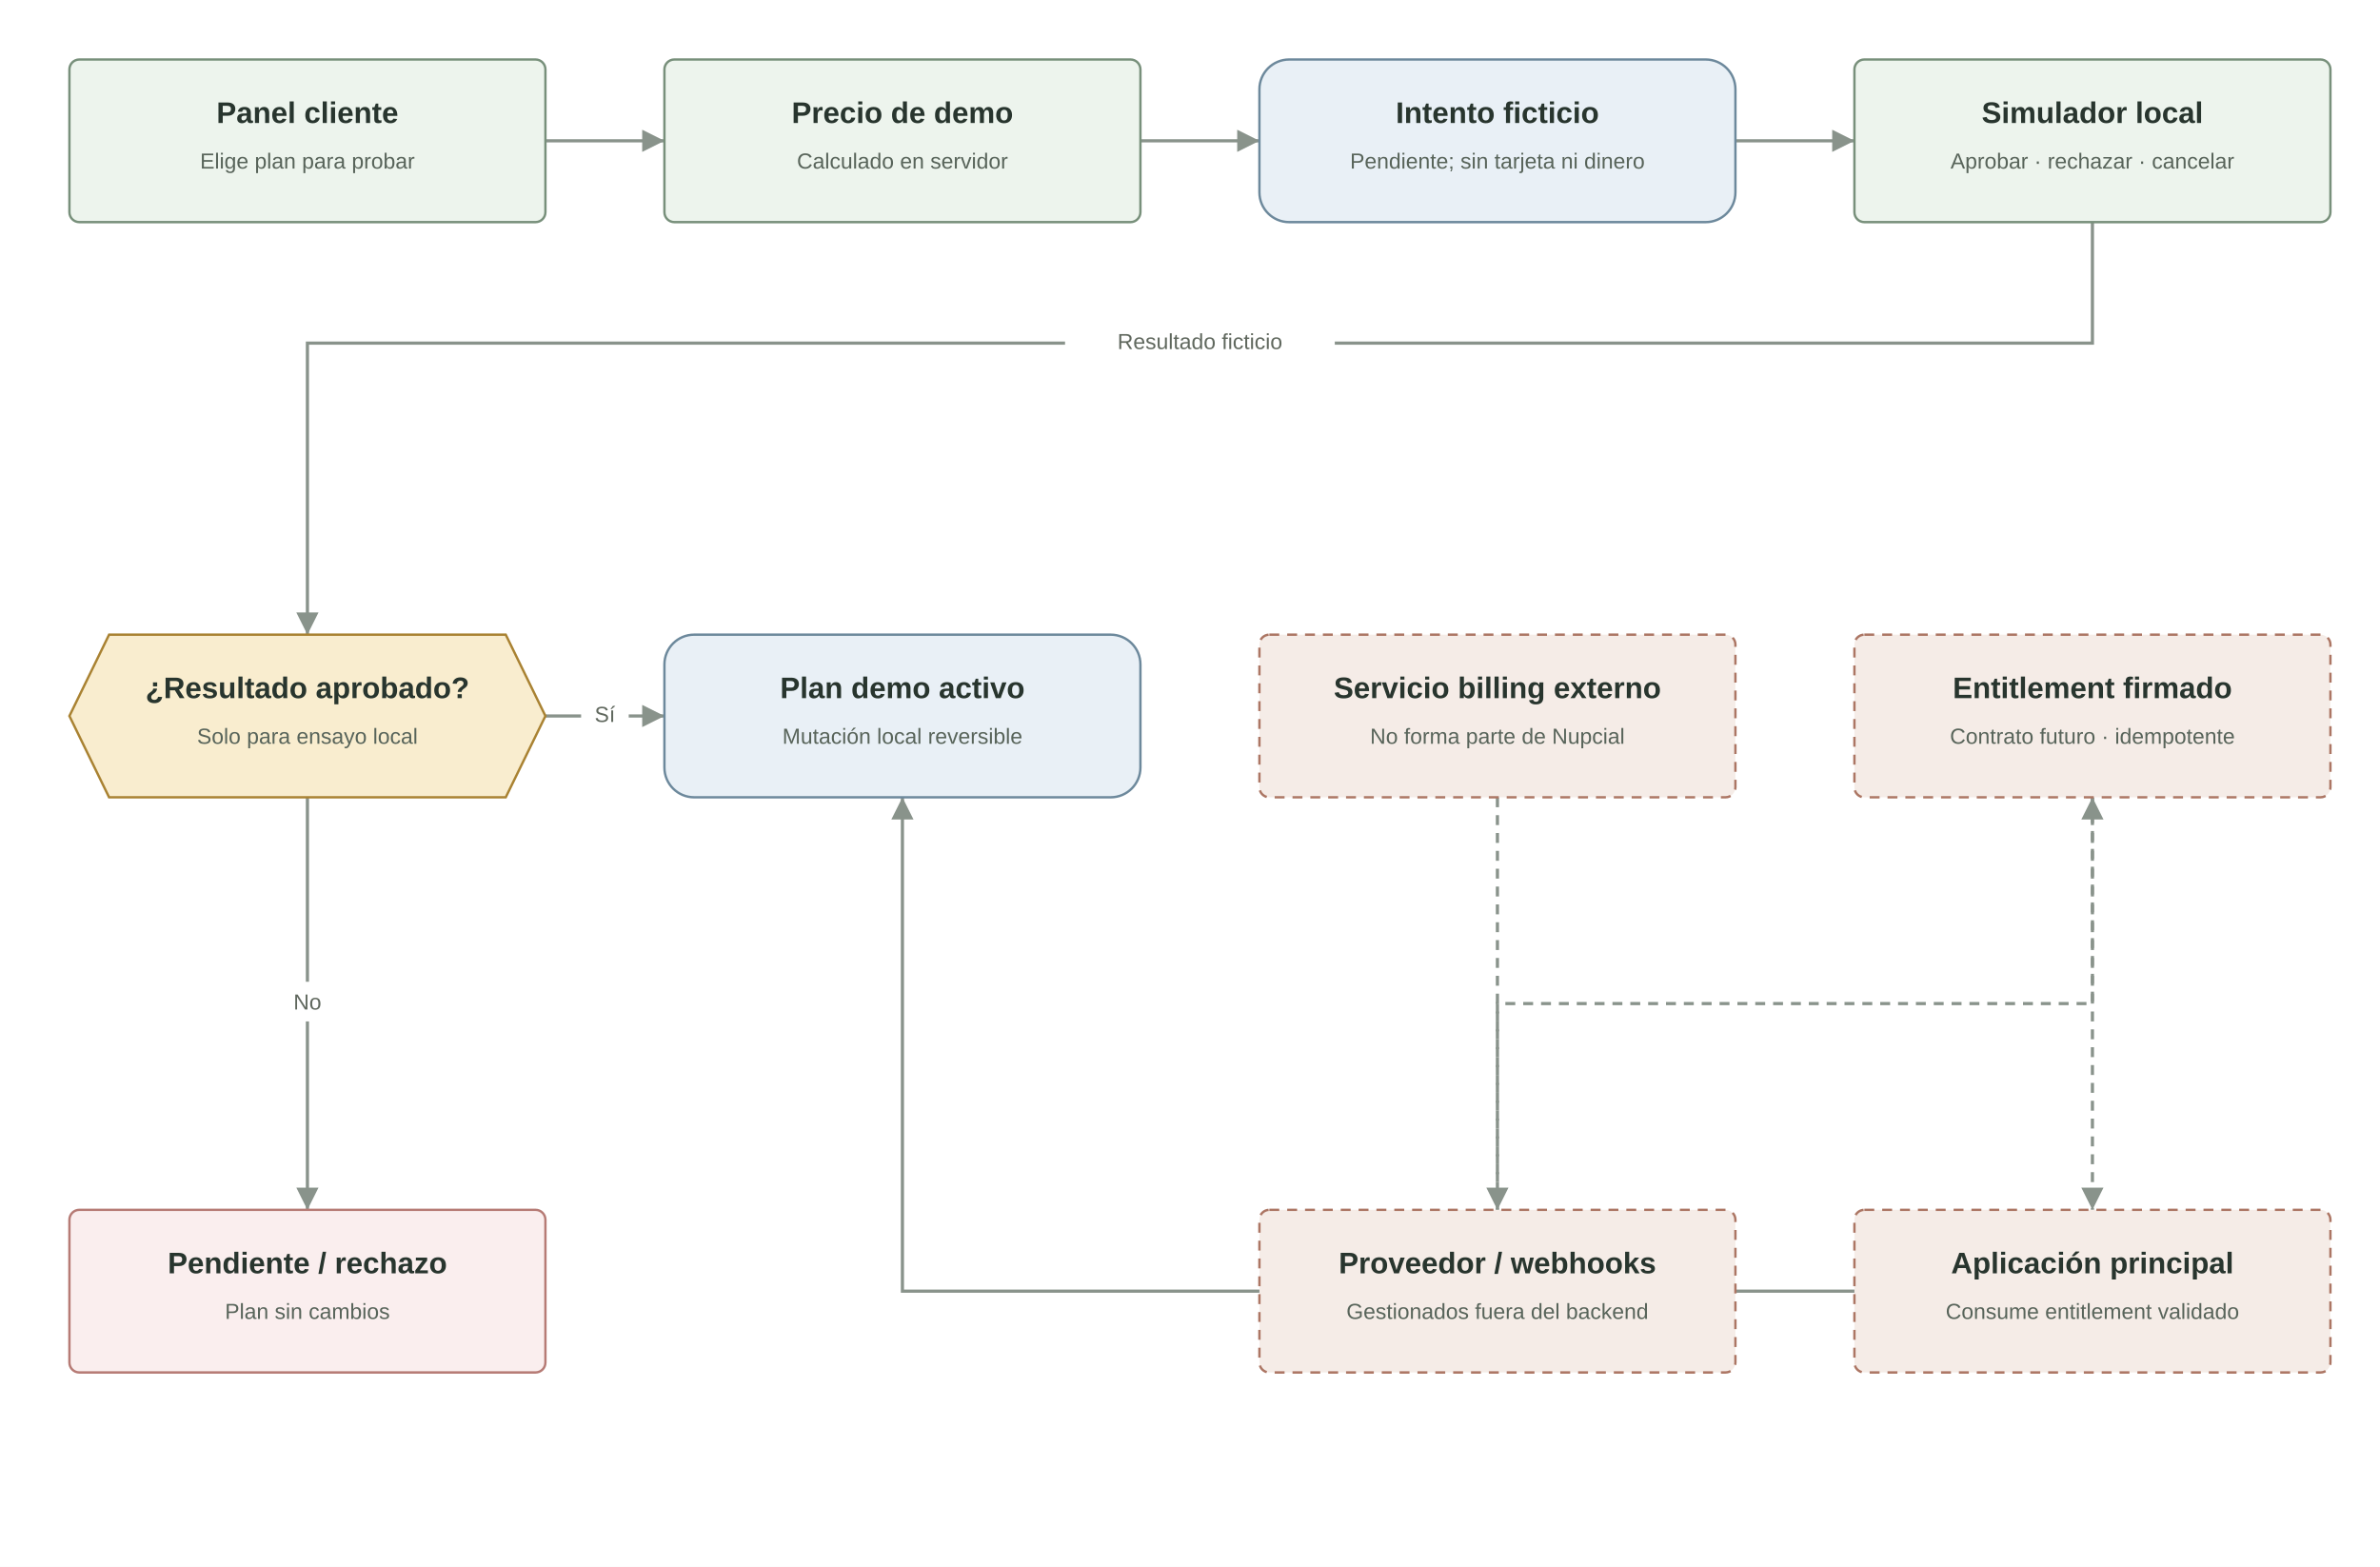
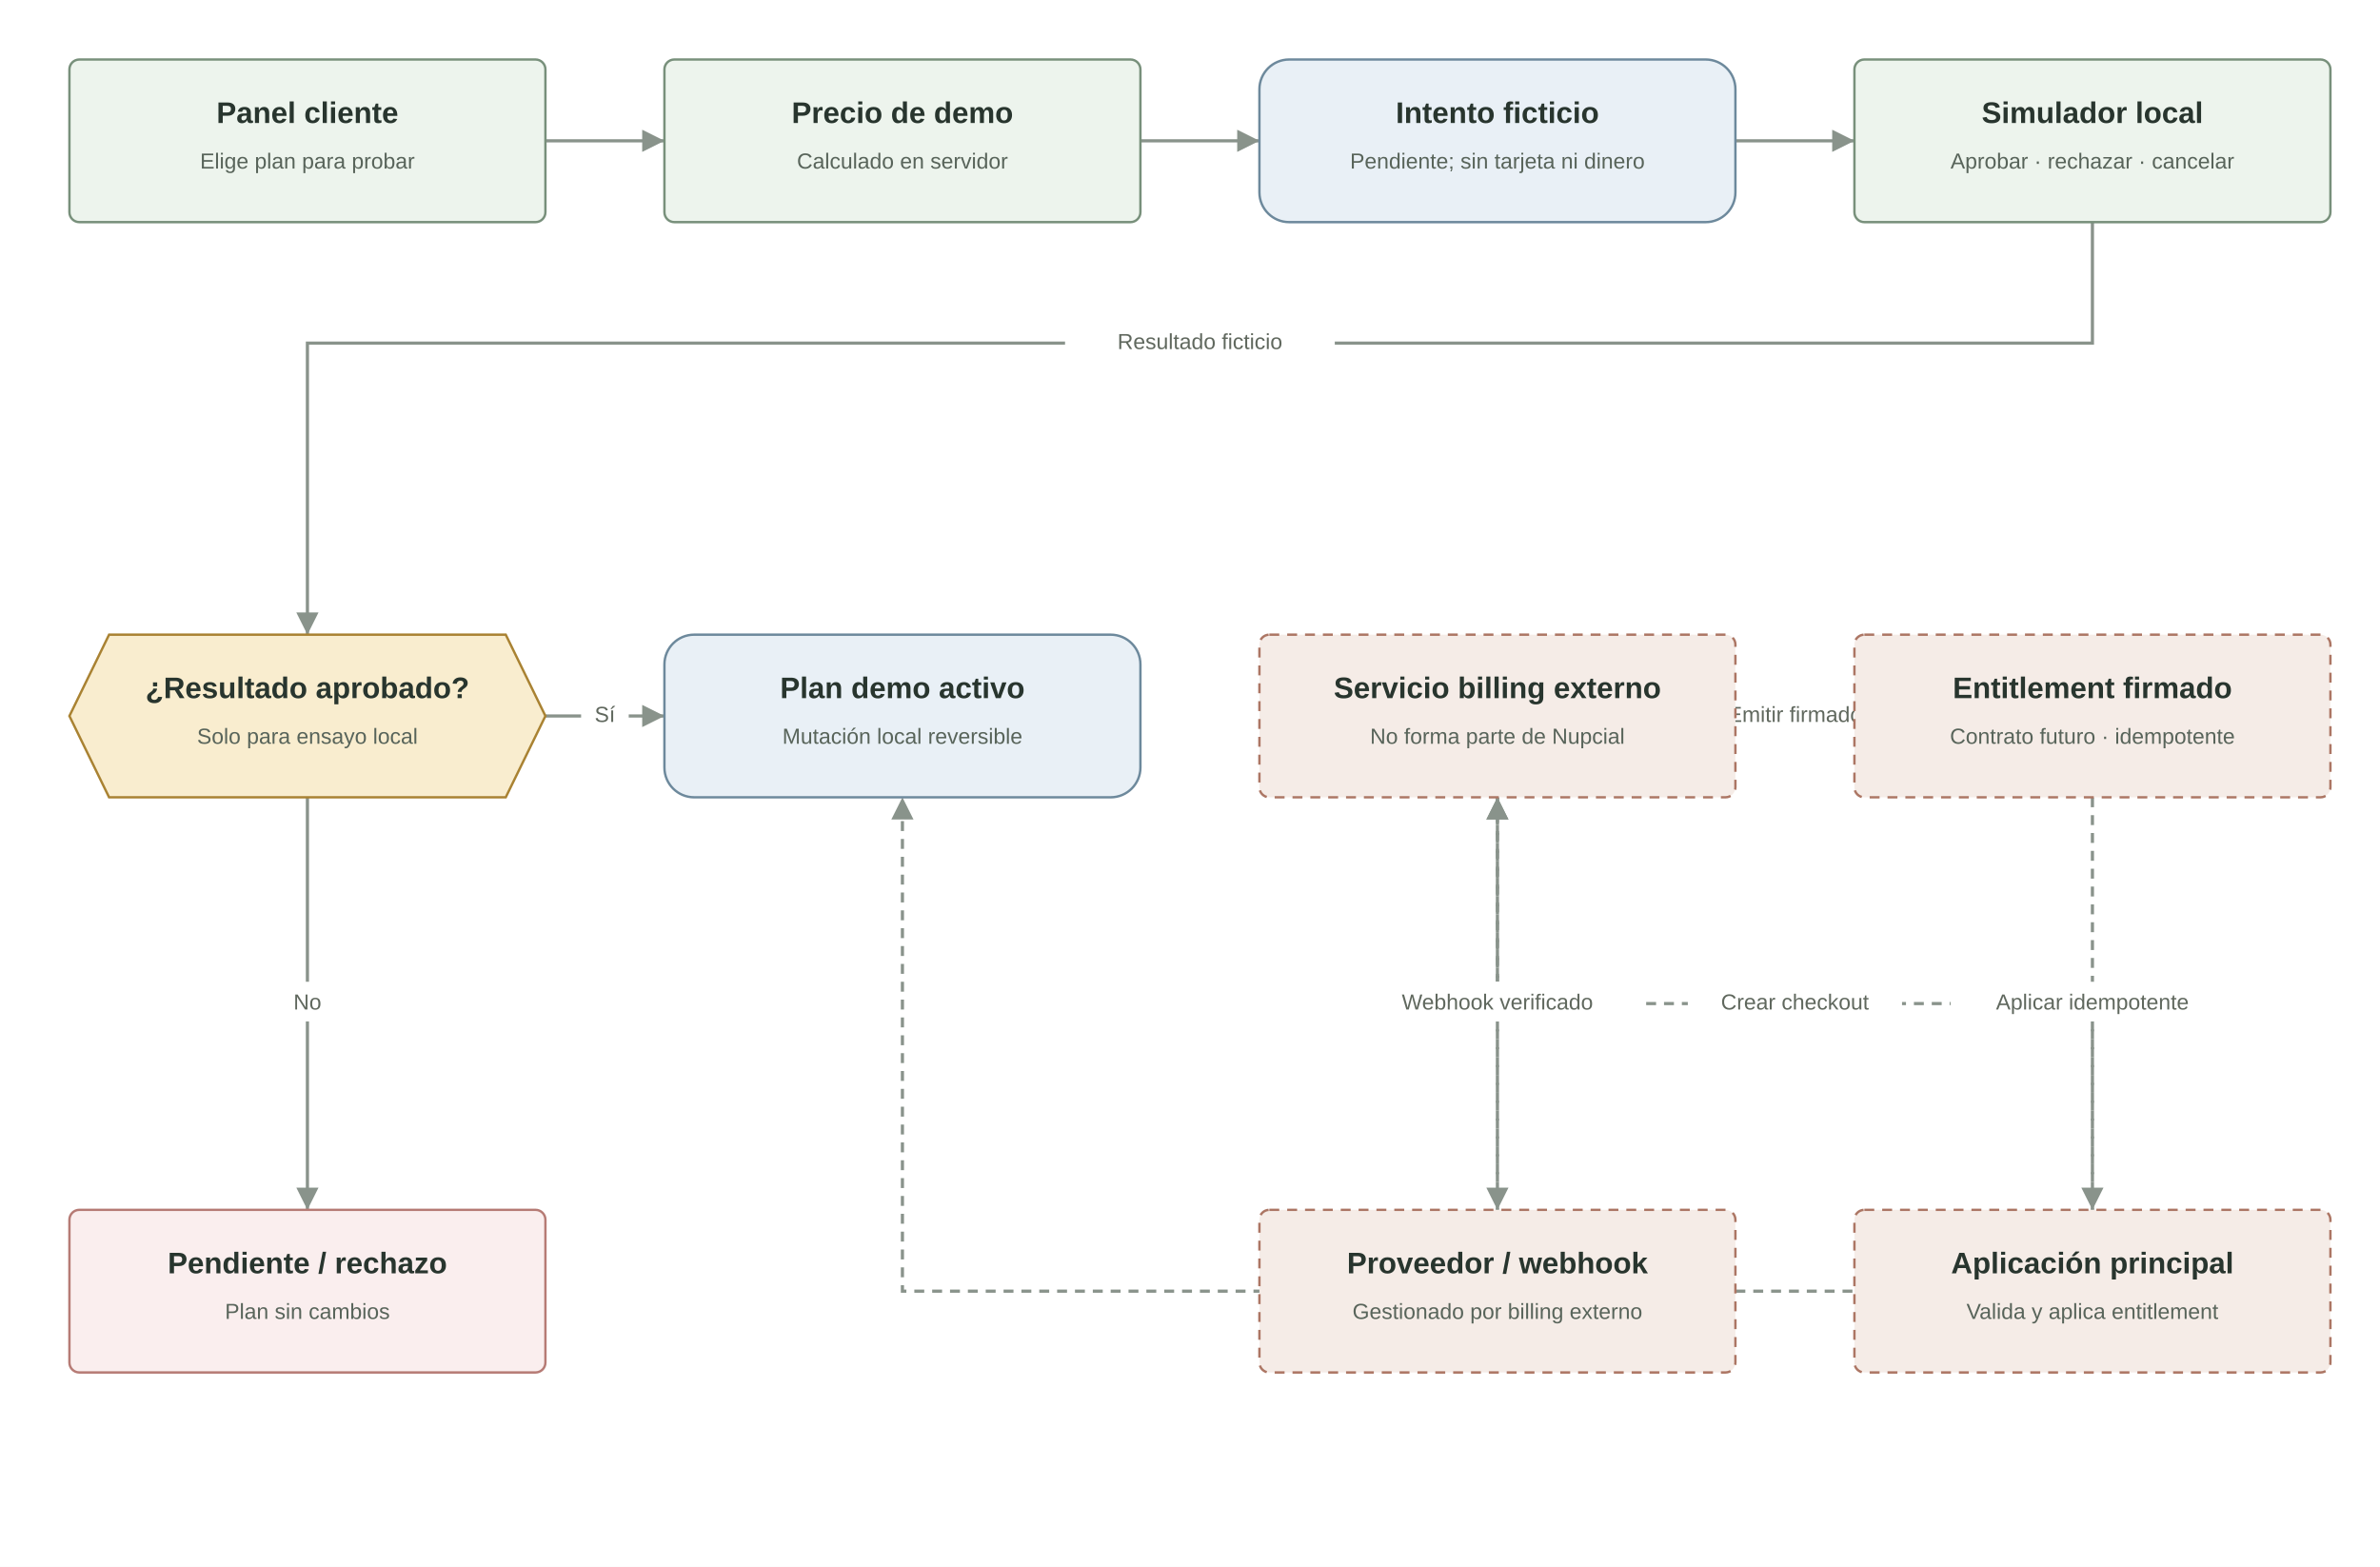
<svg xmlns="http://www.w3.org/2000/svg" viewBox="0 0 1200 790" role="img" aria-labelledby="svg-title svg-desc" font-family="Arial, sans-serif">
  <defs>
    <marker id="arrow" markerWidth="8" markerHeight="8" refX="7" refY="3.5" orient="auto">
      <path d="M0 0 L7 3.5 L0 7 Z" fill="#89938b" />
    </marker>
  </defs>
  <rect width="1200" height="790" fill="#fff" />
  <path d="M275 71 L335 71" fill="none" stroke="#89938b" stroke-width="1.6" marker-end="url(#arrow)" />
  <path d="M575 71 L635 71" fill="none" stroke="#89938b" stroke-width="1.6" marker-end="url(#arrow)" />
  <path d="M875 71 L935 71" fill="none" stroke="#89938b" stroke-width="1.6" marker-end="url(#arrow)" />
  <path d="M1055 112 L1055 173 L155 173 L155 320" fill="none" stroke="#89938b" stroke-width="1.6" marker-end="url(#arrow)" />
  <rect x="537" y="162" width="136" height="20" fill="#fff" />
  <text x="605" y="176" text-anchor="middle" font-size="11" fill="#60685e">Resultado ficticio</text>
  <path d="M275 361 L335 361" fill="none" stroke="#89938b" stroke-width="1.6" marker-end="url(#arrow)" />
  <rect x="293" y="350" width="24" height="20" fill="#fff" />
  <text x="305" y="364" text-anchor="middle" font-size="11" fill="#60685e">Sí</text>
  <path d="M155 402 L155 506 L155 506 L155 610" fill="none" stroke="#89938b" stroke-width="1.6" marker-end="url(#arrow)" />
  <rect x="143" y="495" width="24" height="20" fill="#fff" />
  <text x="155" y="509" text-anchor="middle" font-size="11" fill="#60685e">No</text>
+   <path d="M1055 610 L1055 506 L755 506 L755 402" fill="none" stroke="#89938b" stroke-width="1.6" stroke-dasharray="5 4" marker-end="url(#arrow)" />
+   <rect x="851" y="495" width="108" height="20" fill="#fff" />
+   <text x="905" y="509" text-anchor="middle" font-size="11" fill="#60685e">Crear checkout</text>
  <path d="M755 402 L755 506 L755 506 L755 610" fill="none" stroke="#89938b" stroke-width="1.6" stroke-dasharray="5 4" marker-end="url(#arrow)" />
-   <path d="M755 610 L755 506 L1055 506 L1055 402" fill="none" stroke="#89938b" stroke-width="1.6" stroke-dasharray="5 4" marker-end="url(#arrow)" />
+   <rect x="683.5" y="495" width="143" height="20" fill="#fff" />
+   <text x="755" y="509" text-anchor="middle" font-size="11" fill="#60685e">Coordinar proveedor</text>
+   <path d="M755 610 L755 506 L755 506 L755 402" fill="none" stroke="#89938b" stroke-width="1.6" stroke-dasharray="5 4" marker-end="url(#arrow)" />
+   <rect x="687" y="495" width="136" height="20" fill="#fff" />
+   <text x="755" y="509" text-anchor="middle" font-size="11" fill="#60685e">Webhook verificado</text>
+   <path d="M875 361 L935 361" fill="none" stroke="#89938b" stroke-width="1.6" stroke-dasharray="5 4" marker-end="url(#arrow)" />
+   <rect x="851" y="350" width="108" height="20" fill="#fff" />
+   <text x="905" y="364" text-anchor="middle" font-size="11" fill="#60685e">Emitir firmado</text>
  <path d="M1055 402 L1055 506 L1055 506 L1055 610" fill="none" stroke="#89938b" stroke-width="1.6" stroke-dasharray="5 4" marker-end="url(#arrow)" />
-   <path d="M1055 610 L1055 651 L455 651 L455 402" fill="none" stroke="#89938b" stroke-width="1.6" marker-end="url(#arrow)" />
+   <rect x="983.5" y="495" width="143" height="20" fill="#fff" />
+   <text x="1055" y="509" text-anchor="middle" font-size="11" fill="#60685e">Aplicar idempotente</text>
+   <path d="M1055 610 L1055 651 L455 651 L455 402" fill="none" stroke="#89938b" stroke-width="1.6" stroke-dasharray="5 4" marker-end="url(#arrow)" />
  <rect x="690.5" y="640" width="129" height="20" fill="#fff" />
  <text x="755" y="654" text-anchor="middle" font-size="11" fill="#60685e">Contrato objetivo</text>
  <g>
    <g fill="#edf4ed" stroke="#78907b" stroke-width="1.2">
      <rect x="35" y="30" width="240" height="82" rx="5" />
    </g>
    <text x="155" y="62" font-size="15" font-weight="600" fill="#28352e" text-anchor="middle">Panel cliente</text>
    <text x="155" y="85" font-size="11" fill="#58645a" text-anchor="middle">Elige plan para probar</text>
  </g>
  <g>
    <g fill="#edf4ed" stroke="#78907b" stroke-width="1.2">
      <rect x="335" y="30" width="240" height="82" rx="5" />
    </g>
    <text x="455" y="62" font-size="15" font-weight="600" fill="#28352e" text-anchor="middle">Precio de demo</text>
    <text x="455" y="85" font-size="11" fill="#58645a" text-anchor="middle">Calculado en servidor</text>
  </g>
  <g>
    <g fill="#e9f0f6" stroke="#6d899c" stroke-width="1.2">
      <rect x="635" y="30" width="240" height="82" rx="15" />
    </g>
    <text x="755" y="62" font-size="15" font-weight="600" fill="#28352e" text-anchor="middle">Intento ficticio</text>
    <text x="755" y="85" font-size="11" fill="#58645a" text-anchor="middle">Pendiente; sin tarjeta ni dinero</text>
  </g>
  <g>
    <g fill="#edf4ed" stroke="#78907b" stroke-width="1.2">
      <rect x="935" y="30" width="240" height="82" rx="5" />
    </g>
    <text x="1055" y="62" font-size="15" font-weight="600" fill="#28352e" text-anchor="middle">Simulador local</text>
    <text x="1055" y="85" font-size="11" fill="#58645a" text-anchor="middle">Aprobar · rechazar · cancelar</text>
  </g>
  <g>
    <g fill="#f9edcf" stroke="#a98232" stroke-width="1.2">
      <path d="M55 320 H255 L275 361 L255 402 H55 L35 361 Z" />
    </g>
    <text x="155" y="352" font-size="15" font-weight="600" fill="#28352e" text-anchor="middle">¿Resultado aprobado?</text>
    <text x="155" y="375" font-size="11" fill="#58645a" text-anchor="middle">Solo para ensayo local</text>
  </g>
  <g>
    <g fill="#e9f0f6" stroke="#6d899c" stroke-width="1.2">
      <rect x="335" y="320" width="240" height="82" rx="15" />
    </g>
    <text x="455" y="352" font-size="15" font-weight="600" fill="#28352e" text-anchor="middle">Plan demo activo</text>
    <text x="455" y="375" font-size="11" fill="#58645a" text-anchor="middle">Mutación local reversible</text>
  </g>
  <g>
    <g fill="#f5ece7" stroke="#ac7664" stroke-width="1.2" stroke-dasharray="5 4">
      <rect x="635" y="320" width="240" height="82" rx="5" />
    </g>
    <text x="755" y="352" font-size="15" font-weight="600" fill="#28352e" text-anchor="middle">Servicio billing externo</text>
    <text x="755" y="375" font-size="11" fill="#58645a" text-anchor="middle">No forma parte de Nupcial</text>
  </g>
  <g>
    <g fill="#f5ece7" stroke="#ac7664" stroke-width="1.2" stroke-dasharray="5 4">
      <rect x="935" y="320" width="240" height="82" rx="5" />
    </g>
    <text x="1055" y="352" font-size="15" font-weight="600" fill="#28352e" text-anchor="middle">Entitlement firmado</text>
    <text x="1055" y="375" font-size="11" fill="#58645a" text-anchor="middle">Contrato futuro · idempotente</text>
  </g>
  <g>
    <g fill="#faeeee" stroke="#b67b75" stroke-width="1.2">
      <rect x="35" y="610" width="240" height="82" rx="5" />
    </g>
    <text x="155" y="642" font-size="15" font-weight="600" fill="#28352e" text-anchor="middle">Pendiente / rechazo</text>
    <text x="155" y="665" font-size="11" fill="#58645a" text-anchor="middle">Plan sin cambios</text>
  </g>
  <g>
    <g fill="#f5ece7" stroke="#ac7664" stroke-width="1.2" stroke-dasharray="5 4">
      <rect x="635" y="610" width="240" height="82" rx="5" />
    </g>
-     <text x="755" y="642" font-size="15" font-weight="600" fill="#28352e" text-anchor="middle">Proveedor / webhooks</text>
-     <text x="755" y="665" font-size="11" fill="#58645a" text-anchor="middle">Gestionados fuera del backend</text>
+     <text x="755" y="642" font-size="15" font-weight="600" fill="#28352e" text-anchor="middle">Proveedor / webhook</text>
+     <text x="755" y="665" font-size="11" fill="#58645a" text-anchor="middle">Gestionado por billing externo</text>
  </g>
  <g>
    <g fill="#f5ece7" stroke="#ac7664" stroke-width="1.2" stroke-dasharray="5 4">
      <rect x="935" y="610" width="240" height="82" rx="5" />
    </g>
    <text x="1055" y="642" font-size="15" font-weight="600" fill="#28352e" text-anchor="middle">Aplicación principal</text>
-     <text x="1055" y="665" font-size="11" fill="#58645a" text-anchor="middle">Consume entitlement validado</text>
+     <text x="1055" y="665" font-size="11" fill="#58645a" text-anchor="middle">Valida y aplica entitlement</text>
  </g>
</svg>
